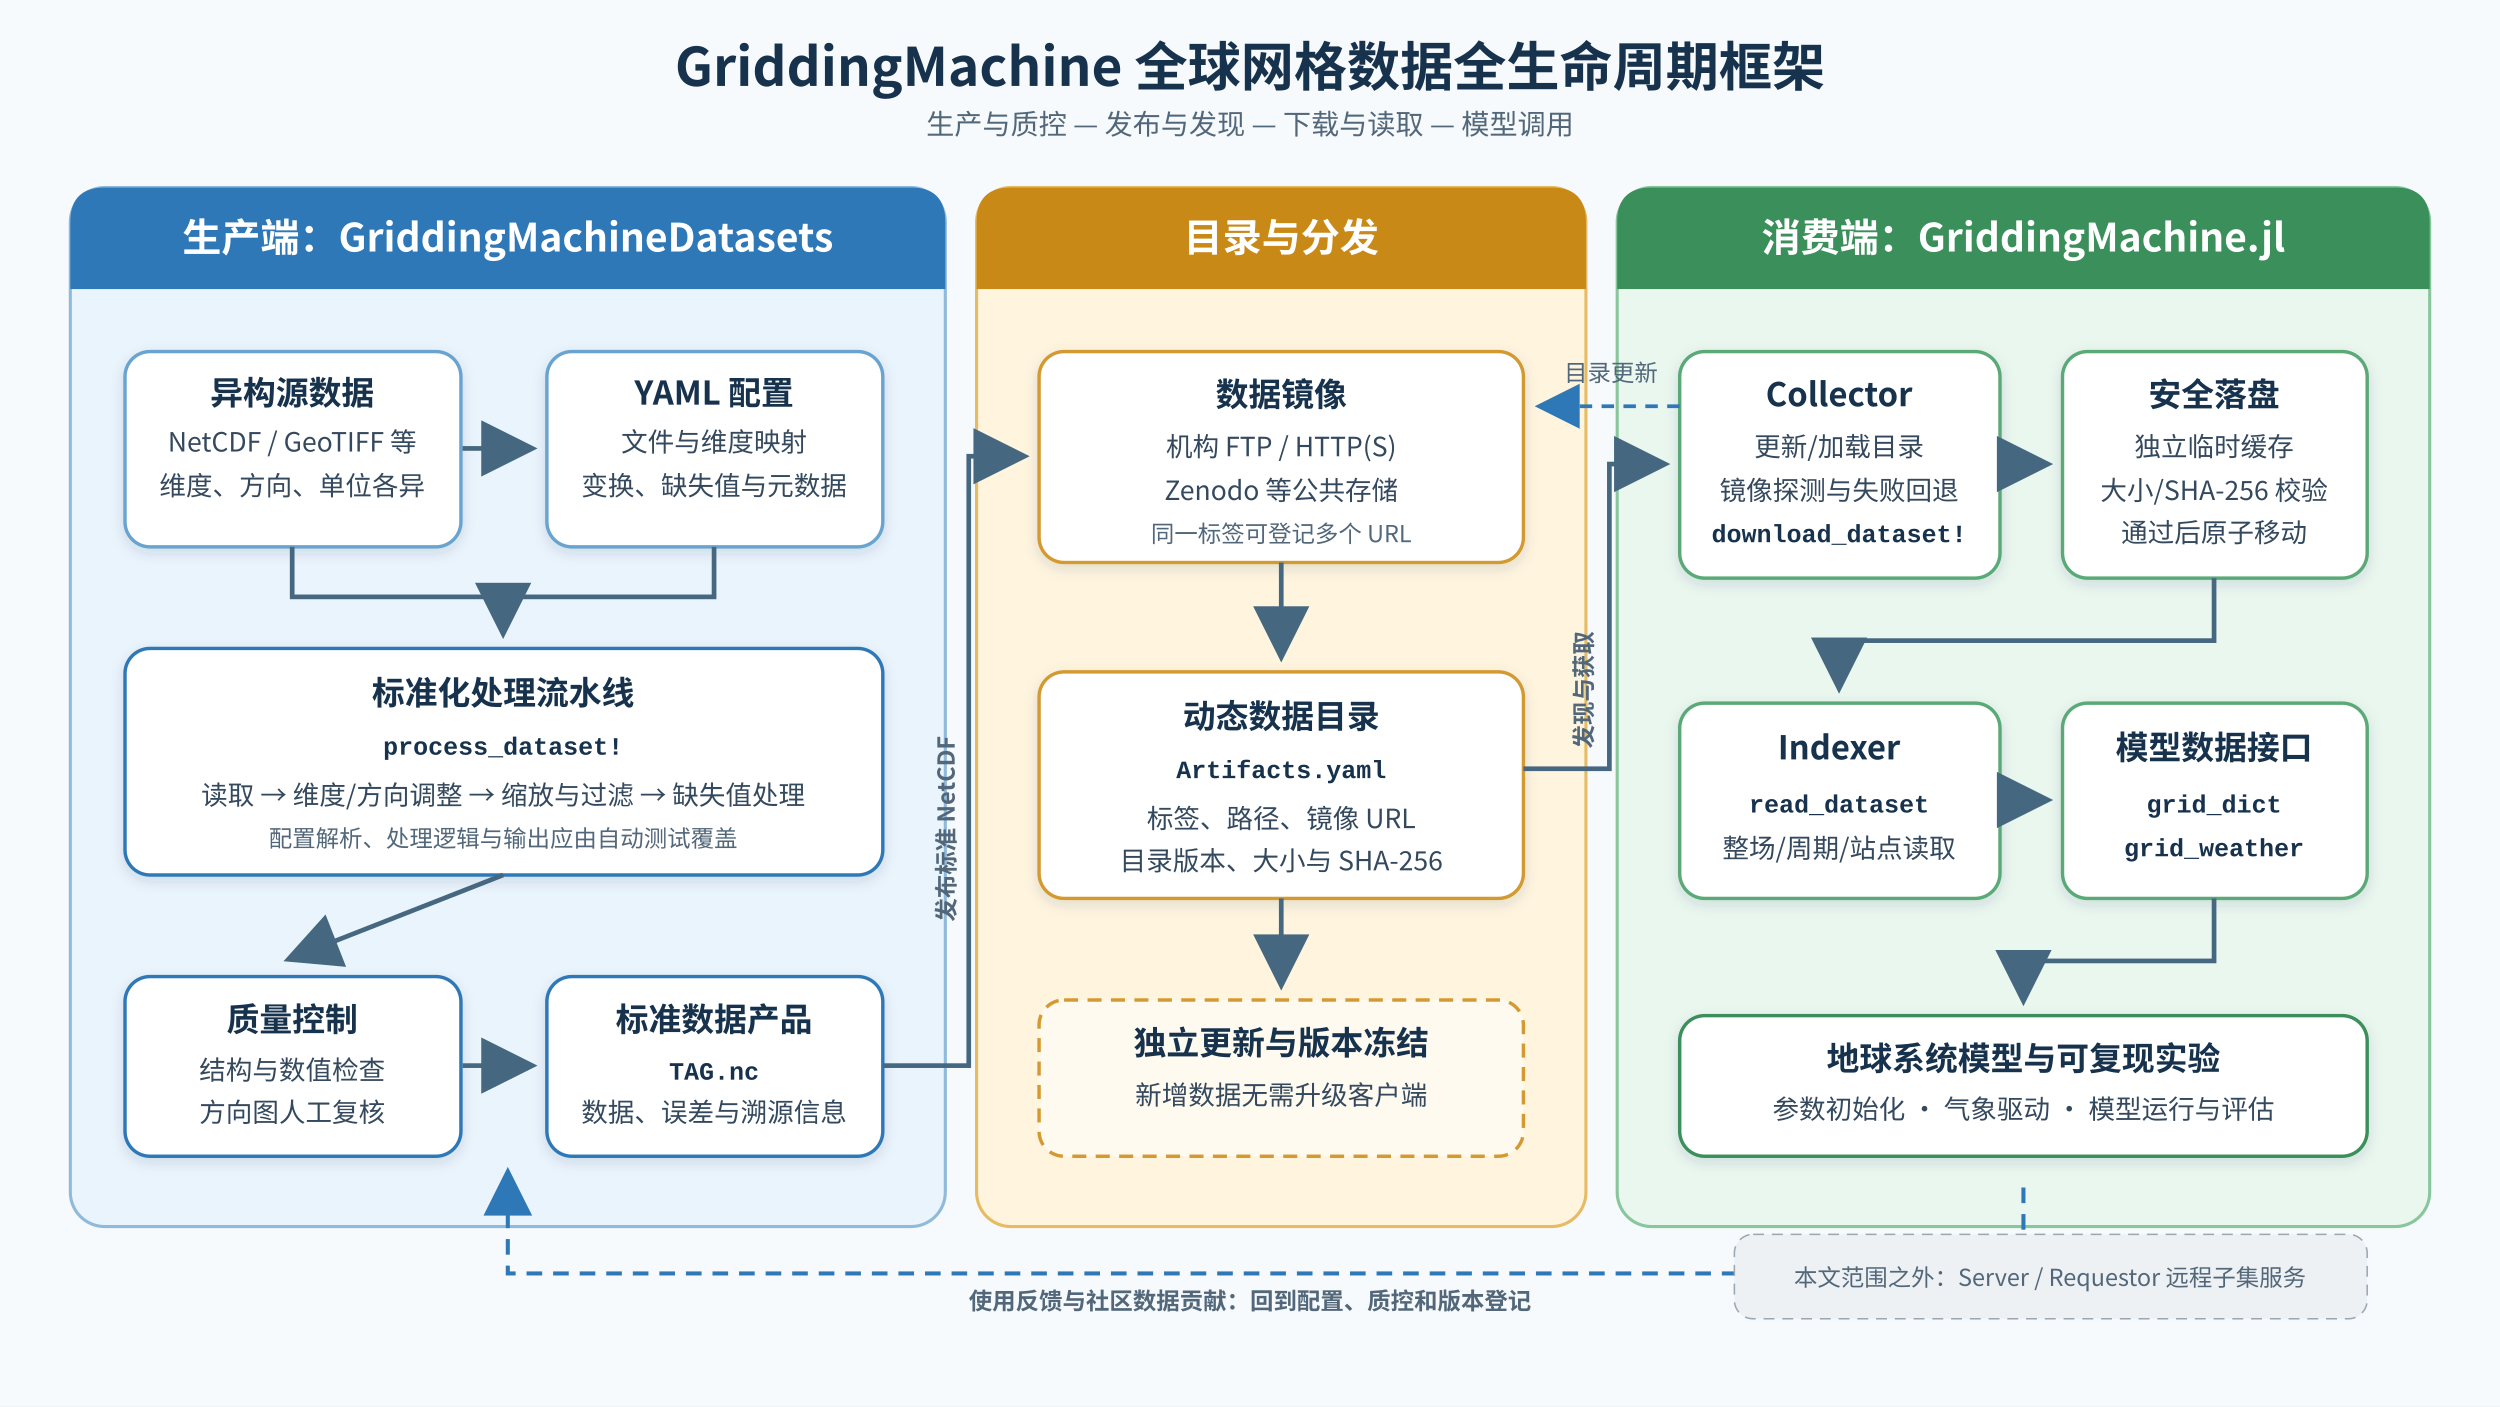
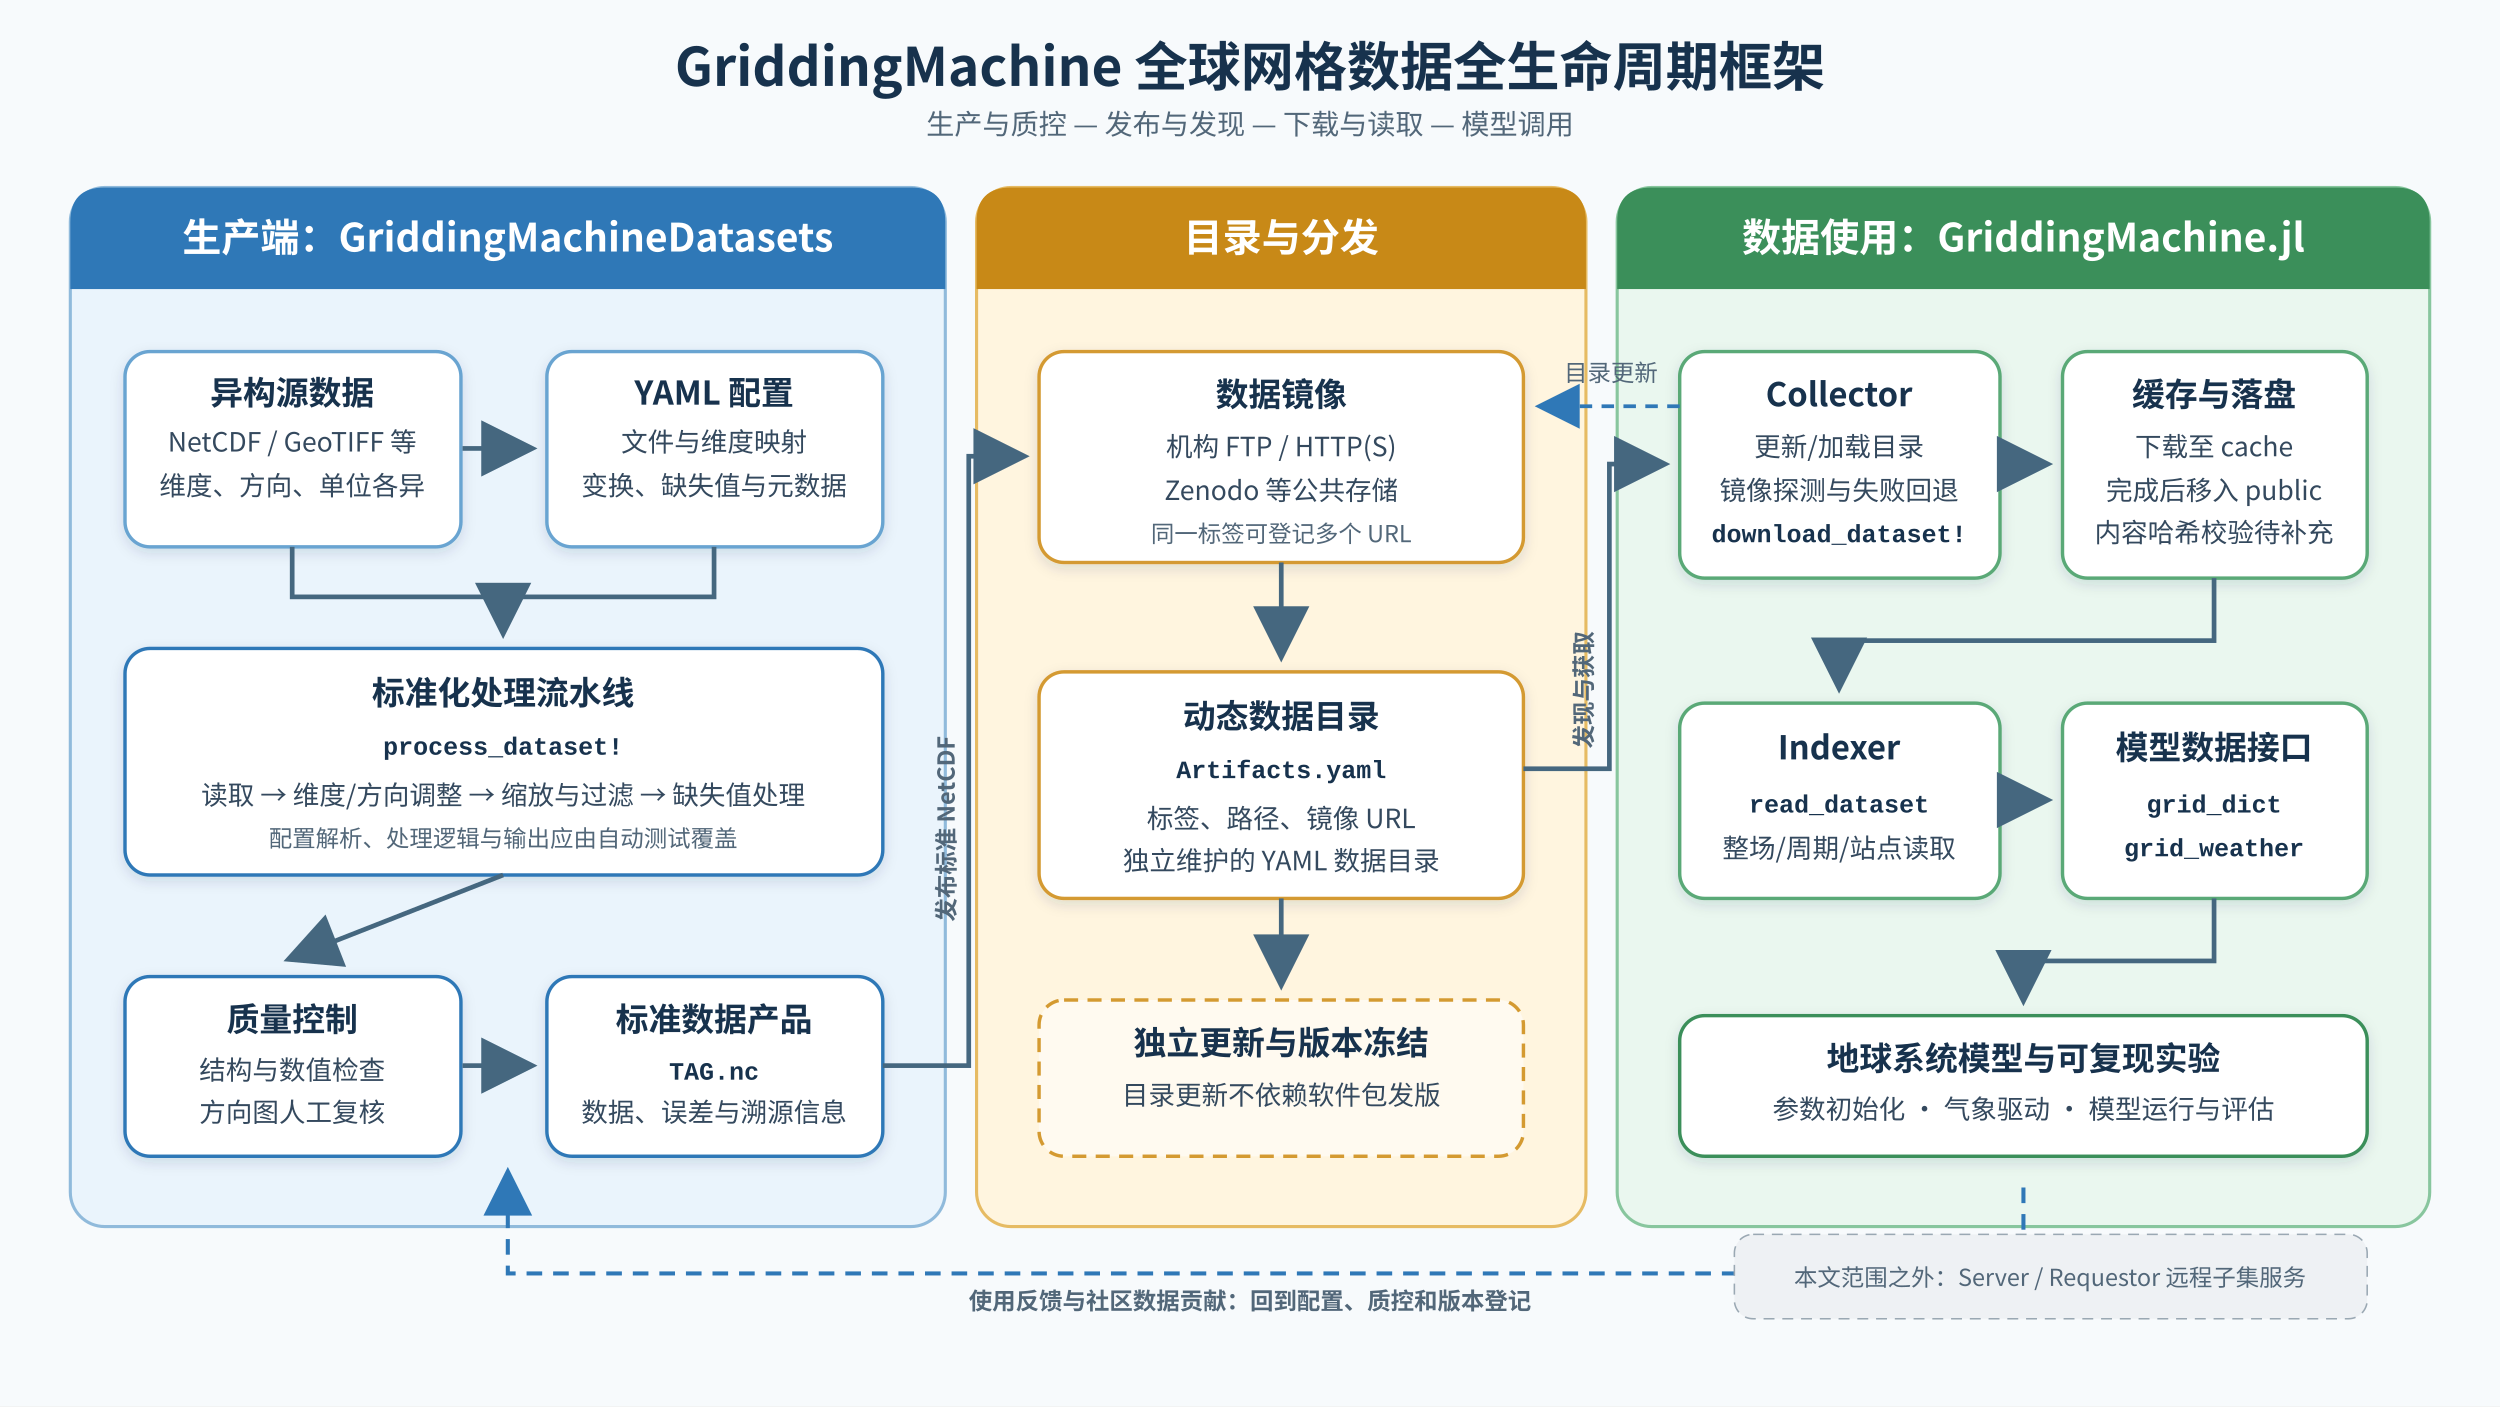
<svg xmlns="http://www.w3.org/2000/svg" width="1600" height="900" viewBox="0 0 1600 900">
  <defs>
    <style>
      .title { font: 700 34px "Microsoft YaHei", "Noto Sans CJK SC", Arial, sans-serif; fill: #17324d; }
      .subtitle { font: 400 18px "Microsoft YaHei", "Noto Sans CJK SC", Arial, sans-serif; fill: #526779; }
      .lane-title { font: 700 25px "Microsoft YaHei", "Noto Sans CJK SC", Arial, sans-serif; fill: #ffffff; }
      .box-title { font: 700 21px "Microsoft YaHei", "Noto Sans CJK SC", Arial, sans-serif; fill: #17324d; }
      .box-text { font: 400 17px "Microsoft YaHei", "Noto Sans CJK SC", Arial, sans-serif; fill: #34495e; }
      .small { font: 400 15px "Microsoft YaHei", "Noto Sans CJK SC", Arial, sans-serif; fill: #526779; }
      .code { font: 600 16px Consolas, "Courier New", monospace; fill: #17324d; }
      .arrow-label { font: 600 15px "Microsoft YaHei", "Noto Sans CJK SC", Arial, sans-serif; fill: #526779; }
      .box { stroke-width: 2.2; rx: 16; ry: 16; }
    </style>
    <marker id="arrow" markerWidth="12" markerHeight="12" refX="10" refY="6" orient="auto" markerUnits="strokeWidth">
      <path d="M 0 0 L 12 6 L 0 12 z" fill="#45677f" />
    </marker>
    <marker id="arrow-blue" markerWidth="12" markerHeight="12" refX="10" refY="6" orient="auto" markerUnits="strokeWidth">
      <path d="M 0 0 L 12 6 L 0 12 z" fill="#2f78b7" />
    </marker>
    <filter id="shadow" x="-10%" y="-10%" width="120%" height="130%">
      <feDropShadow dx="0" dy="3" stdDeviation="4" flood-color="#183b56" flood-opacity="0.13" />
    </filter>
  </defs>
  <rect width="1600" height="900" fill="#f7fafc" />
  <text x="800" y="55" text-anchor="middle" class="title">GriddingMachine 全球网格数据全生命周期框架</text>
  <text x="800" y="86" text-anchor="middle" class="subtitle">生产与质控 — 发布与发现 — 下载与读取 — 模型调用</text>
  <rect x="45" y="120" width="560" height="665" rx="22" fill="#eaf4fc" stroke="#90badb" stroke-width="2" />
  <rect x="625" y="120" width="390" height="665" rx="22" fill="#fff5df" stroke="#e6bb63" stroke-width="2" />
  <rect x="1035" y="120" width="520" height="665" rx="22" fill="#eaf7ef" stroke="#88c69e" stroke-width="2" />
  <path d="M45 142 Q45 120 67 120 H583 Q605 120 605 142 V185 H45 Z" fill="#2f78b7" />
  <path d="M625 142 Q625 120 647 120 H993 Q1015 120 1015 142 V185 H625 Z" fill="#c88917" />
  <path d="M1035 142 Q1035 120 1057 120 H1533 Q1555 120 1555 142 V185 H1035 Z" fill="#3b8f5a" />
  <text x="325" y="161" text-anchor="middle" class="lane-title">生产端：GriddingMachineDatasets</text>
  <text x="820" y="161" text-anchor="middle" class="lane-title">目录与分发</text>
-   <text x="1295" y="161" text-anchor="middle" class="lane-title">消费端：GriddingMachine.jl</text>
+   <text x="1295" y="161" text-anchor="middle" class="lane-title">数据使用：GriddingMachine.jl</text>
  <rect class="box" x="80" y="225" width="215" height="125" fill="#ffffff" stroke="#69a4d1" filter="url(#shadow)" />
  <text x="187" y="259" text-anchor="middle" class="box-title">异构源数据</text>
  <text x="187" y="289" text-anchor="middle" class="box-text">NetCDF / GeoTIFF 等</text>
  <text x="187" y="317" text-anchor="middle" class="box-text">维度、方向、单位各异</text>
  <rect class="box" x="350" y="225" width="215" height="125" fill="#ffffff" stroke="#69a4d1" filter="url(#shadow)" />
  <text x="457" y="259" text-anchor="middle" class="box-title">YAML 配置</text>
  <text x="457" y="289" text-anchor="middle" class="box-text">文件与维度映射</text>
  <text x="457" y="317" text-anchor="middle" class="box-text">变换、缺失值与元数据</text>
  <line x1="296" y1="287" x2="338" y2="287" stroke="#45677f" stroke-width="3" marker-end="url(#arrow)" />
  <rect class="box" x="80" y="415" width="485" height="145" fill="#ffffff" stroke="#2f78b7" filter="url(#shadow)" />
  <text x="322" y="451" text-anchor="middle" class="box-title">标准化处理流水线</text>
  <text x="322" y="483" text-anchor="middle" class="code">process_dataset!</text>
  <text x="322" y="515" text-anchor="middle" class="box-text">读取 → 维度/方向调整 → 缩放与过滤 → 缺失值处理</text>
  <text x="322" y="542" text-anchor="middle" class="small">配置解析、处理逻辑与输出应由自动测试覆盖</text>
  <path d="M187 350 V382 H322 V403" fill="none" stroke="#45677f" stroke-width="3" marker-end="url(#arrow)" />
  <path d="M457 350 V382 H322" fill="none" stroke="#45677f" stroke-width="3" />
  <rect class="box" x="80" y="625" width="215" height="115" fill="#ffffff" stroke="#2f78b7" filter="url(#shadow)" />
  <text x="187" y="660" text-anchor="middle" class="box-title">质量控制</text>
  <text x="187" y="691" text-anchor="middle" class="box-text">结构与数值检查</text>
  <text x="187" y="718" text-anchor="middle" class="box-text">方向图人工复核</text>
  <rect class="box" x="350" y="625" width="215" height="115" fill="#ffffff" stroke="#2f78b7" filter="url(#shadow)" />
  <text x="457" y="660" text-anchor="middle" class="box-title">标准数据产品</text>
  <text x="457" y="691" text-anchor="middle" class="code">TAG.nc</text>
  <text x="457" y="718" text-anchor="middle" class="box-text">数据、误差与溯源信息</text>
  <line x1="322" y1="560" x2="187" y2="613" stroke="#45677f" stroke-width="3" marker-end="url(#arrow)" />
  <line x1="296" y1="682" x2="338" y2="682" stroke="#45677f" stroke-width="3" marker-end="url(#arrow)" />
  <rect class="box" x="665" y="225" width="310" height="135" fill="#ffffff" stroke="#d49a31" filter="url(#shadow)" />
  <text x="820" y="260" text-anchor="middle" class="box-title">数据镜像</text>
  <text x="820" y="292" text-anchor="middle" class="box-text">机构 FTP / HTTP(S)</text>
  <text x="820" y="320" text-anchor="middle" class="box-text">Zenodo 等公共存储</text>
  <text x="820" y="347" text-anchor="middle" class="small">同一标签可登记多个 URL</text>
  <rect class="box" x="665" y="430" width="310" height="145" fill="#ffffff" stroke="#d49a31" filter="url(#shadow)" />
  <text x="820" y="466" text-anchor="middle" class="box-title">动态数据目录</text>
  <text x="820" y="498" text-anchor="middle" class="code">Artifacts.yaml</text>
  <text x="820" y="530" text-anchor="middle" class="box-text">标签、路径、镜像 URL</text>
-   <text x="820" y="557" text-anchor="middle" class="box-text">目录版本、大小与 SHA-256</text>
+   <text x="820" y="557" text-anchor="middle" class="box-text">独立维护的 YAML 数据目录</text>
  <rect class="box" x="665" y="640" width="310" height="100" fill="#fffaf0" stroke="#d49a31" stroke-dasharray="9 6" />
  <text x="820" y="675" text-anchor="middle" class="box-title">独立更新与版本冻结</text>
-   <text x="820" y="707" text-anchor="middle" class="box-text">新增数据无需升级客户端</text>
+   <text x="820" y="707" text-anchor="middle" class="box-text">目录更新不依赖软件包发版</text>
  <path d="M565 682 H620 V292 H653" fill="none" stroke="#45677f" stroke-width="3" marker-end="url(#arrow)" />
  <text x="611" y="471" text-anchor="end" class="arrow-label" transform="rotate(-90 611 471)">发布标准 NetCDF</text>
  <line x1="820" y1="360" x2="820" y2="418" stroke="#45677f" stroke-width="3" marker-end="url(#arrow)" />
  <line x1="820" y1="575" x2="820" y2="628" stroke="#45677f" stroke-width="3" marker-end="url(#arrow)" />
  <rect class="box" x="1075" y="225" width="205" height="145" fill="#ffffff" stroke="#5aa977" filter="url(#shadow)" />
  <text x="1177" y="260" text-anchor="middle" class="box-title">Collector</text>
  <text x="1177" y="292" text-anchor="middle" class="box-text">更新/加载目录</text>
  <text x="1177" y="320" text-anchor="middle" class="box-text">镜像探测与失败回退</text>
  <text x="1177" y="347" text-anchor="middle" class="code">download_dataset!</text>
  <rect class="box" x="1320" y="225" width="195" height="145" fill="#ffffff" stroke="#5aa977" filter="url(#shadow)" />
-   <text x="1417" y="260" text-anchor="middle" class="box-title">安全落盘</text>
-   <text x="1417" y="292" text-anchor="middle" class="box-text">独立临时缓存</text>
-   <text x="1417" y="320" text-anchor="middle" class="box-text">大小/SHA-256 校验</text>
-   <text x="1417" y="347" text-anchor="middle" class="box-text">通过后原子移动</text>
+   <text x="1417" y="260" text-anchor="middle" class="box-title">缓存与落盘</text>
+   <text x="1417" y="292" text-anchor="middle" class="box-text">下载至 cache</text>
+   <text x="1417" y="320" text-anchor="middle" class="box-text">完成后移入 public</text>
+   <text x="1417" y="347" text-anchor="middle" class="box-text">内容哈希校验待补充</text>
  <line x1="1280" y1="297" x2="1308" y2="297" stroke="#45677f" stroke-width="3" marker-end="url(#arrow)" />
  <rect class="box" x="1075" y="450" width="205" height="125" fill="#ffffff" stroke="#5aa977" filter="url(#shadow)" />
  <text x="1177" y="486" text-anchor="middle" class="box-title">Indexer</text>
  <text x="1177" y="520" text-anchor="middle" class="code">read_dataset</text>
  <text x="1177" y="549" text-anchor="middle" class="box-text">整场/周期/站点读取</text>
  <rect class="box" x="1320" y="450" width="195" height="125" fill="#ffffff" stroke="#5aa977" filter="url(#shadow)" />
  <text x="1417" y="486" text-anchor="middle" class="box-title">模型数据接口</text>
  <text x="1417" y="520" text-anchor="middle" class="code">grid_dict</text>
  <text x="1417" y="548" text-anchor="middle" class="code">grid_weather</text>
  <path d="M1417 370 V410 H1177 V438" fill="none" stroke="#45677f" stroke-width="3" marker-end="url(#arrow)" />
  <line x1="1280" y1="512" x2="1308" y2="512" stroke="#45677f" stroke-width="3" marker-end="url(#arrow)" />
  <rect class="box" x="1075" y="650" width="440" height="90" fill="#ffffff" stroke="#3b8f5a" filter="url(#shadow)" />
  <text x="1295" y="685" text-anchor="middle" class="box-title">地球系统模型与可复现实验</text>
  <text x="1295" y="716" text-anchor="middle" class="box-text">参数初始化 · 气象驱动 · 模型运行与评估</text>
  <path d="M1417 575 V615 H1295 V638" fill="none" stroke="#45677f" stroke-width="3" marker-end="url(#arrow)" />
  <path d="M975 492 H1030 V297 H1063" fill="none" stroke="#45677f" stroke-width="3" marker-end="url(#arrow)" />
  <text x="1019" y="404" text-anchor="end" class="arrow-label" transform="rotate(-90 1019 404)">发现与获取</text>
  <path d="M1075 260 H1030 V260 H987" fill="none" stroke="#2f78b7" stroke-width="2.4" stroke-dasharray="8 6" marker-end="url(#arrow-blue)" />
  <text x="1031" y="244" text-anchor="middle" class="small">目录更新</text>
  <path d="M1295 760 V815 H325 V752" fill="none" stroke="#2f78b7" stroke-width="2.6" stroke-dasharray="10 7" marker-end="url(#arrow-blue)" />
  <text x="800" y="838" text-anchor="middle" class="arrow-label">使用反馈与社区数据贡献：回到配置、质控和版本登记</text>
  <rect x="1110" y="790" width="405" height="54" rx="12" fill="#eef1f4" stroke="#9aa8b3" stroke-dasharray="7 5" />
  <text x="1312" y="823" text-anchor="middle" class="small">本文范围之外：Server / Requestor 远程子集服务</text>
</svg>
